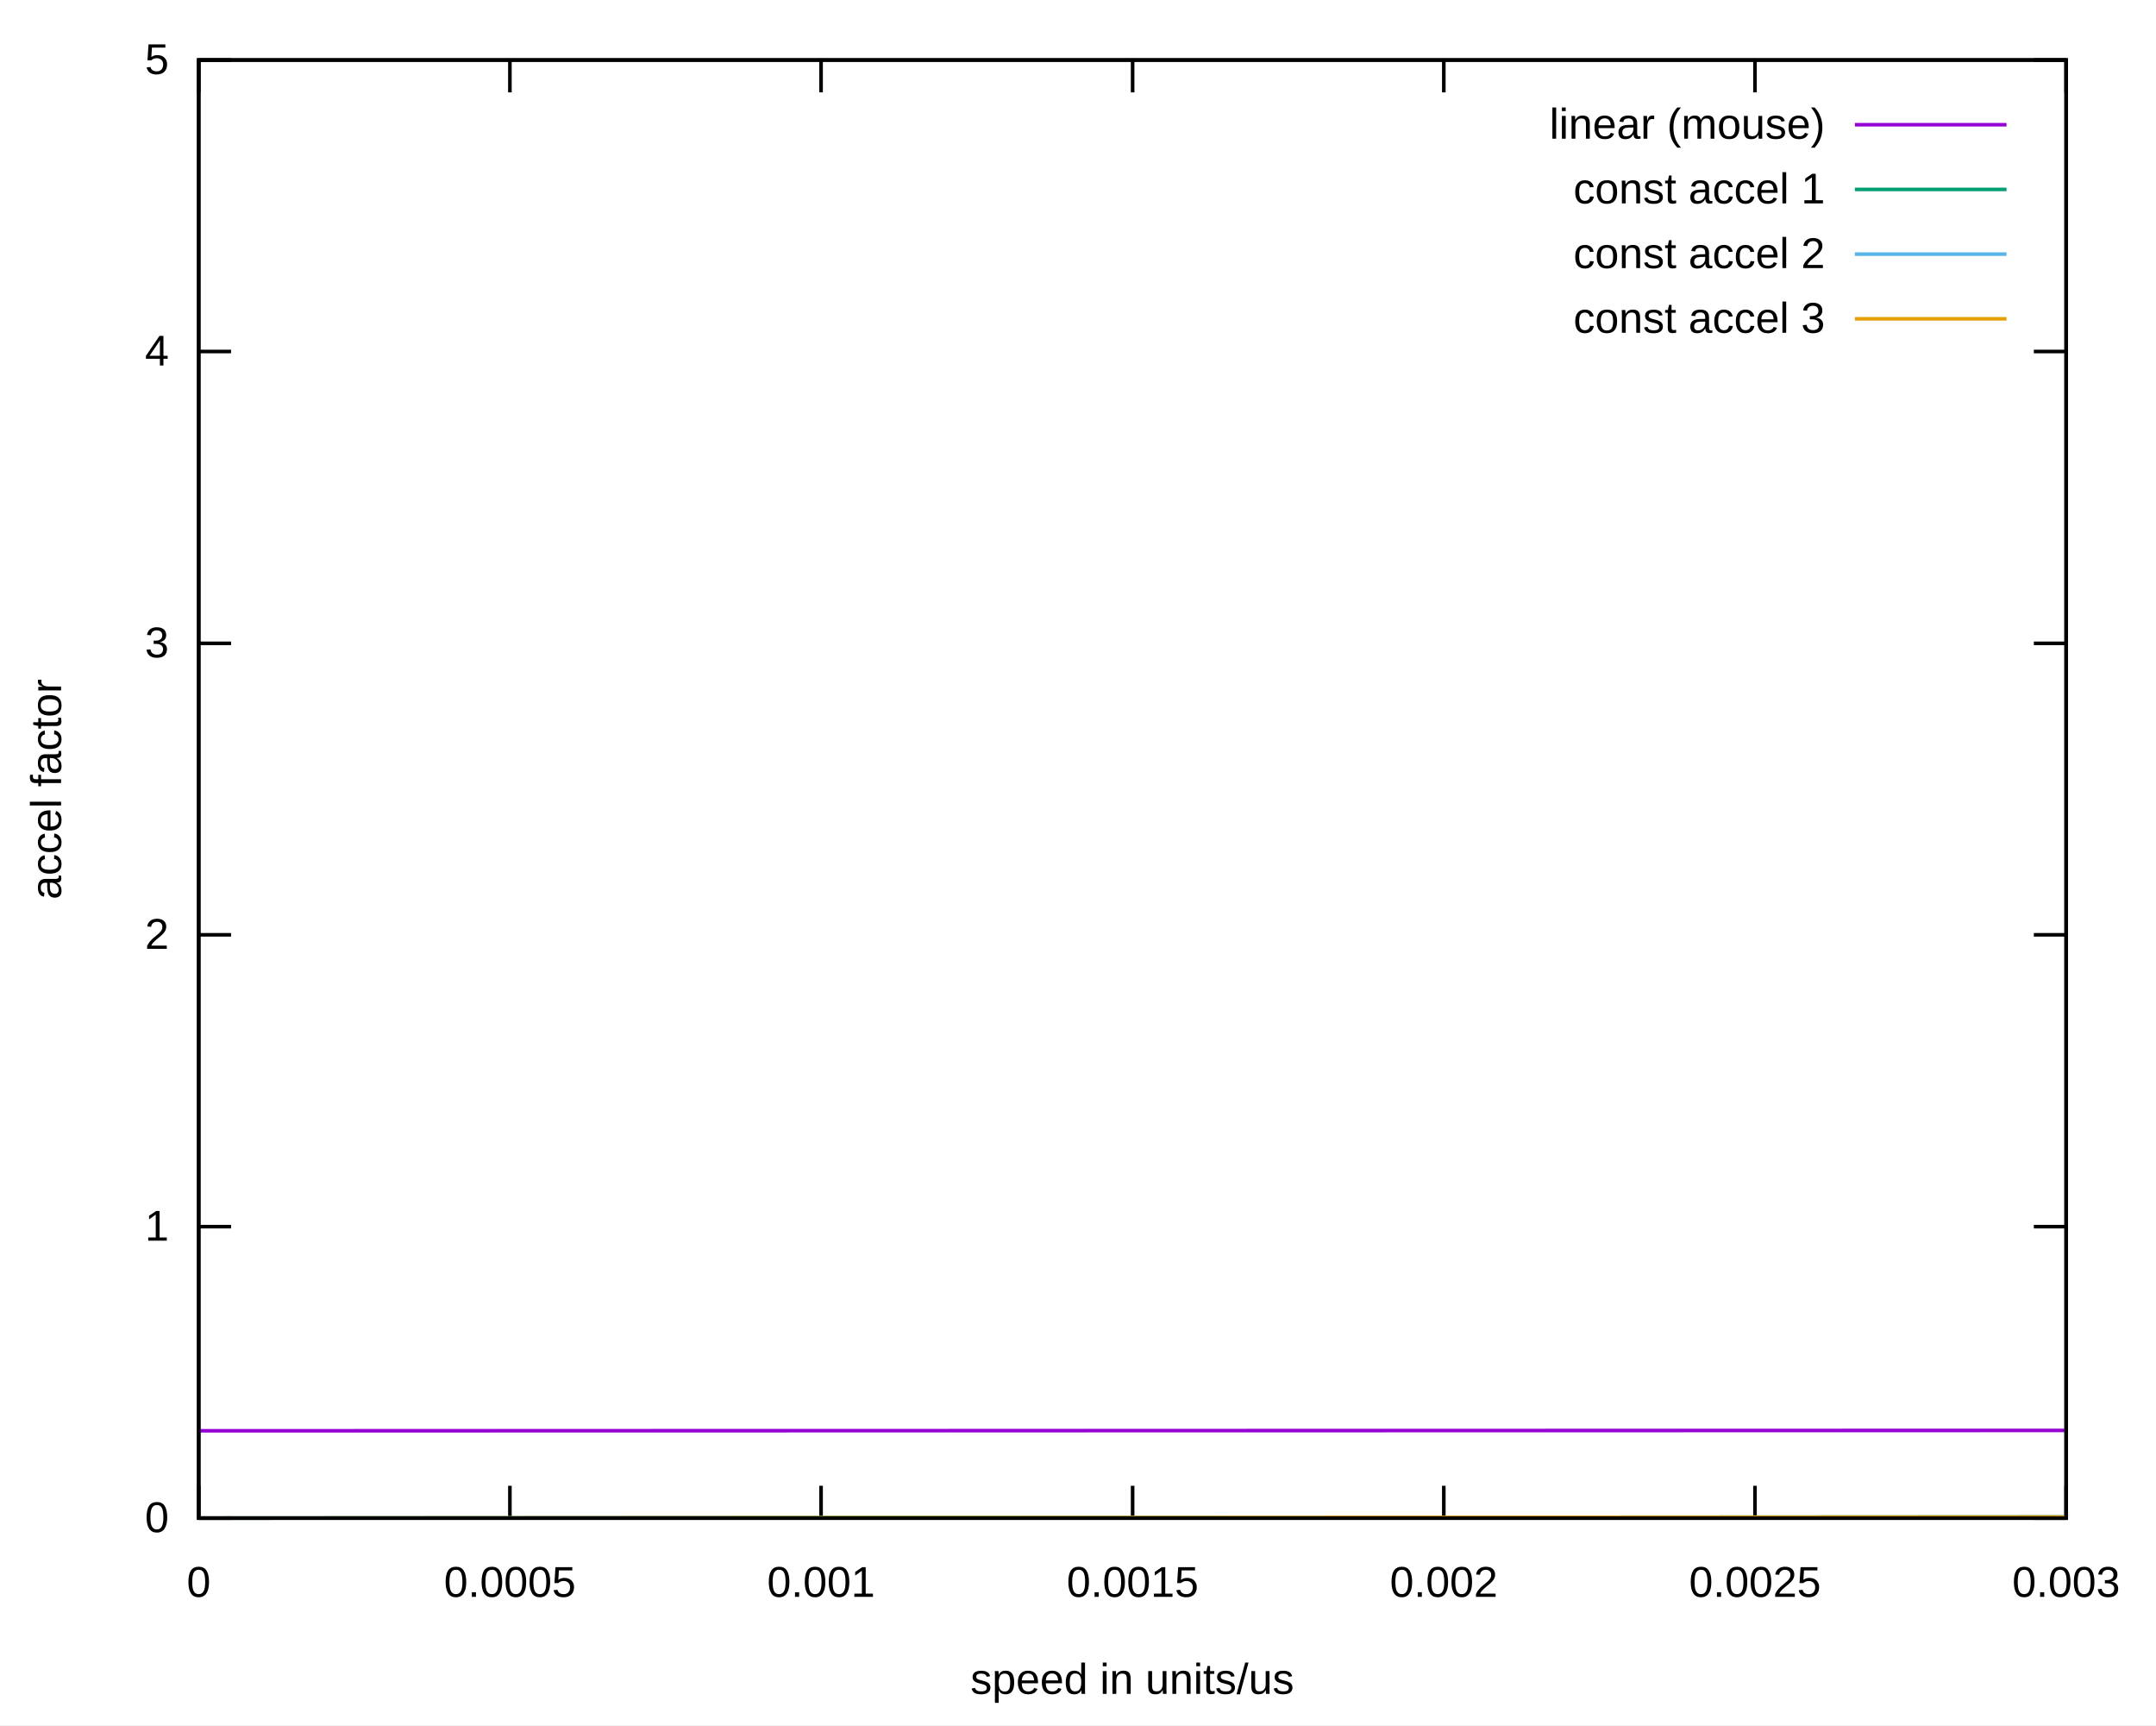
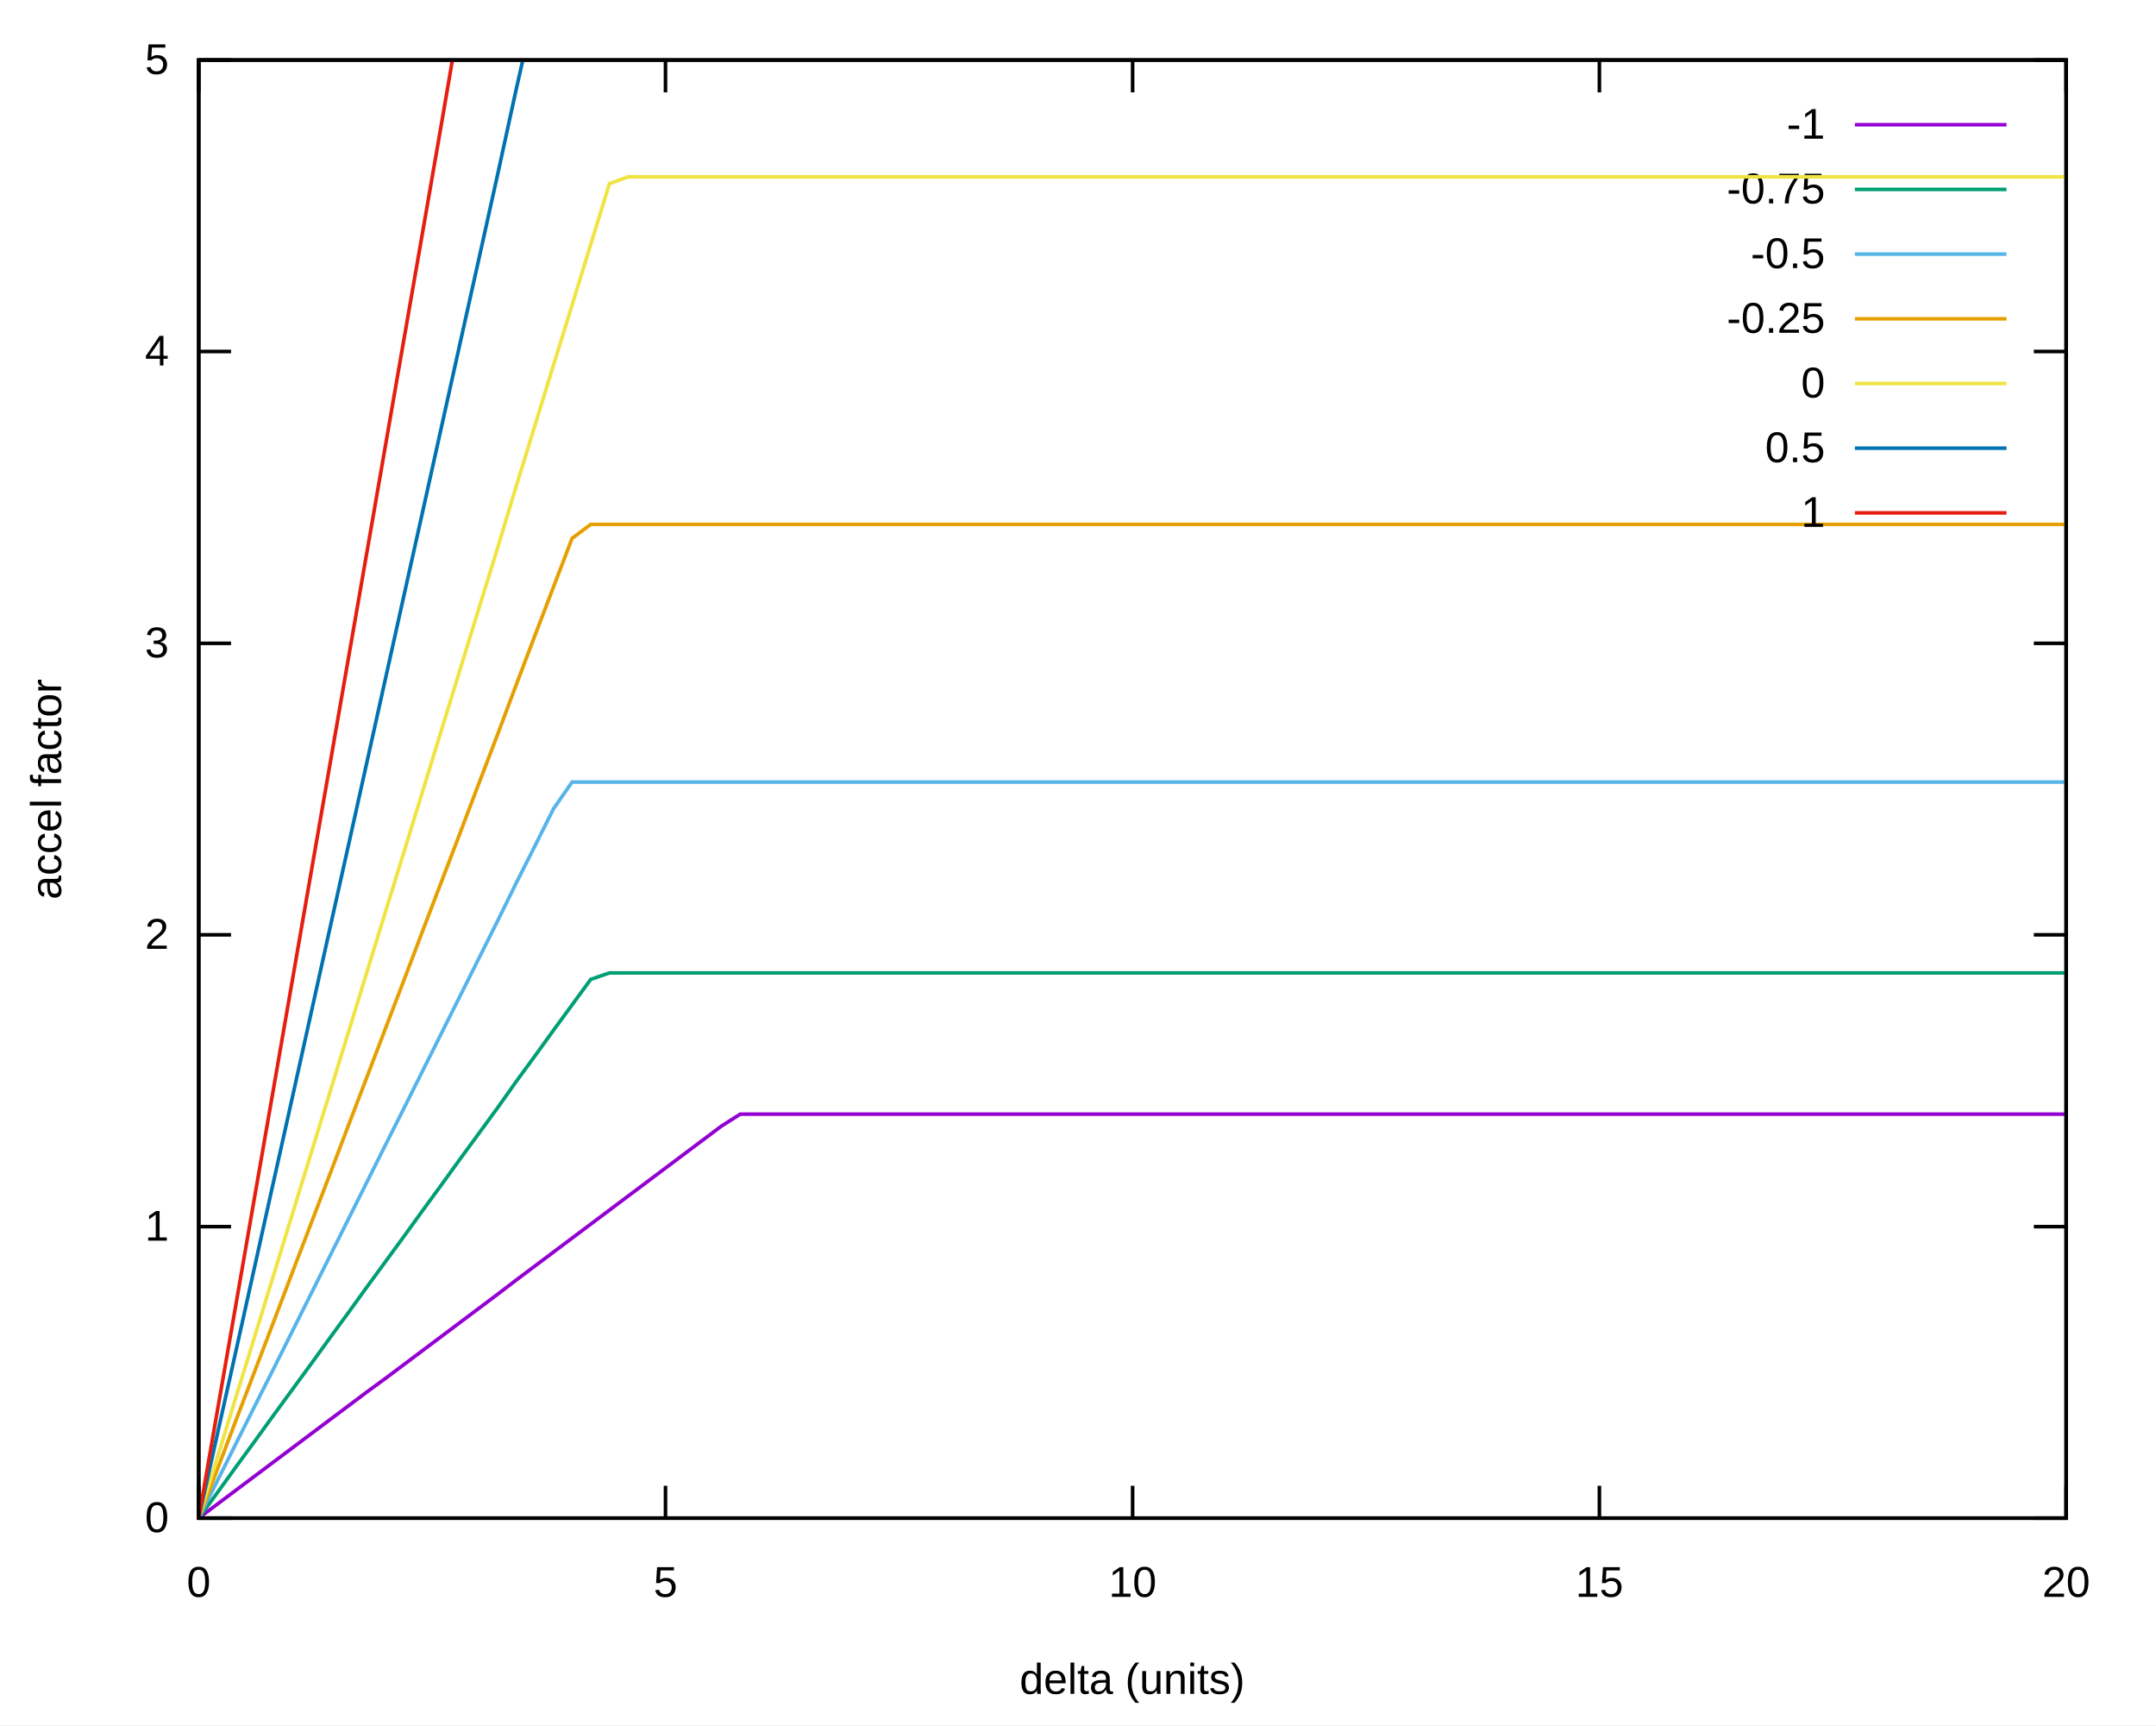
<svg xmlns="http://www.w3.org/2000/svg" xmlns:xlink="http://www.w3.org/1999/xlink" width="600" height="480" viewBox="0 0 600 480">
  <g id="gnuplot_canvas">
    <rect x="0" y="0" width="600" height="480" fill="#ffffff" />
    <defs>
      <circle id="gpDot" r="0.5" stroke-width="0.5" />
      <path id="gpPt0" stroke-width="0.222" stroke="currentColor" d="M-1,0 h2 M0,-1 v2" />
      <path id="gpPt1" stroke-width="0.222" stroke="currentColor" d="M-1,-1 L1,1 M1,-1 L-1,1" />
      <path id="gpPt2" stroke-width="0.222" stroke="currentColor" d="M-1,0 L1,0 M0,-1 L0,1 M-1,-1 L1,1 M-1,1 L1,-1" />
      <rect id="gpPt3" stroke-width="0.222" stroke="currentColor" x="-1" y="-1" width="2" height="2" />
      <rect id="gpPt4" stroke-width="0.222" stroke="currentColor" fill="currentColor" x="-1" y="-1" width="2" height="2" />
      <circle id="gpPt5" stroke-width="0.222" stroke="currentColor" cx="0" cy="0" r="1" />
      <use xlink:href="#gpPt5" id="gpPt6" fill="currentColor" stroke="none" />
      <path id="gpPt7" stroke-width="0.222" stroke="currentColor" d="M0,-1.33 L-1.33,0.67 L1.33,0.67 z" />
      <use xlink:href="#gpPt7" id="gpPt8" fill="currentColor" stroke="none" />
      <use xlink:href="#gpPt7" id="gpPt9" stroke="currentColor" transform="rotate(180)" />
      <use xlink:href="#gpPt9" id="gpPt10" fill="currentColor" stroke="none" />
      <use xlink:href="#gpPt3" id="gpPt11" stroke="currentColor" transform="rotate(45)" />
      <use xlink:href="#gpPt11" id="gpPt12" fill="currentColor" stroke="none" />
      <path id="gpPt13" stroke-width="0.222" stroke="currentColor" d="M0,1.330 L1.265,0.411 L0.782,-1.067 L-0.782,-1.076 L-1.265,0.411 z" />
      <use xlink:href="#gpPt13" id="gpPt14" fill="currentColor" stroke="none" />
      <filter id="textbox" filterUnits="objectBoundingBox" x="0" y="0" height="1" width="1">
        <feFlood flood-color="#FFFFFF" flood-opacity="1" result="bgnd" />
        <feComposite in="SourceGraphic" in2="bgnd" operator="atop" />
      </filter>
      <filter id="greybox" filterUnits="objectBoundingBox" x="0" y="0" height="1" width="1">
        <feFlood flood-color="lightgrey" flood-opacity="1" result="grey" />
        <feComposite in="SourceGraphic" in2="grey" operator="atop" />
      </filter>
    </defs>
    <g fill="none" color="#FFFFFF" stroke="currentColor" stroke-width="1.00" stroke-linecap="butt" stroke-linejoin="miter">
</g>
    <g fill="none" color="black" stroke="currentColor" stroke-width="1.00" stroke-linecap="butt" stroke-linejoin="miter">
      <path stroke="black" d="M55.3,422.4 L64.3,422.4 M575.0,422.4 L566.0,422.4  " />
      <g transform="translate(47.0,426.3)" stroke="none" fill="black" font-family="Arial" font-size="12.00" text-anchor="end">
        <text>
          <tspan font-family="Arial"> 0</tspan>
        </text>
      </g>
    </g>
    <g fill="none" color="black" stroke="currentColor" stroke-width="1.00" stroke-linecap="butt" stroke-linejoin="miter">
      <path stroke="black" d="M55.3,341.3 L64.3,341.3 M575.0,341.3 L566.0,341.3  " />
      <g transform="translate(47.0,345.2)" stroke="none" fill="black" font-family="Arial" font-size="12.00" text-anchor="end">
        <text>
          <tspan font-family="Arial"> 1</tspan>
        </text>
      </g>
    </g>
    <g fill="none" color="black" stroke="currentColor" stroke-width="1.00" stroke-linecap="butt" stroke-linejoin="miter">
      <path stroke="black" d="M55.3,260.1 L64.3,260.1 M575.0,260.1 L566.0,260.1  " />
      <g transform="translate(47.0,264.0)" stroke="none" fill="black" font-family="Arial" font-size="12.00" text-anchor="end">
        <text>
          <tspan font-family="Arial"> 2</tspan>
        </text>
      </g>
    </g>
    <g fill="none" color="black" stroke="currentColor" stroke-width="1.00" stroke-linecap="butt" stroke-linejoin="miter">
      <path stroke="black" d="M55.3,179.0 L64.3,179.0 M575.0,179.0 L566.0,179.0  " />
      <g transform="translate(47.0,182.9)" stroke="none" fill="black" font-family="Arial" font-size="12.00" text-anchor="end">
        <text>
          <tspan font-family="Arial"> 3</tspan>
        </text>
      </g>
    </g>
    <g fill="none" color="black" stroke="currentColor" stroke-width="1.00" stroke-linecap="butt" stroke-linejoin="miter">
      <path stroke="black" d="M55.3,97.8 L64.3,97.8 M575.0,97.8 L566.0,97.8  " />
      <g transform="translate(47.0,101.7)" stroke="none" fill="black" font-family="Arial" font-size="12.00" text-anchor="end">
        <text>
          <tspan font-family="Arial"> 4</tspan>
        </text>
      </g>
    </g>
    <g fill="none" color="black" stroke="currentColor" stroke-width="1.00" stroke-linecap="butt" stroke-linejoin="miter">
      <path stroke="black" d="M55.3,16.7 L64.3,16.7 M575.0,16.7 L566.0,16.7  " />
      <g transform="translate(47.0,20.6)" stroke="none" fill="black" font-family="Arial" font-size="12.00" text-anchor="end">
        <text>
          <tspan font-family="Arial"> 5</tspan>
        </text>
      </g>
    </g>
    <g fill="none" color="black" stroke="currentColor" stroke-width="1.00" stroke-linecap="butt" stroke-linejoin="miter">
      <path stroke="black" d="M55.3,422.4 L55.3,413.4 M55.3,16.7 L55.3,25.7  " />
      <g transform="translate(55.3,444.3)" stroke="none" fill="black" font-family="Arial" font-size="12.00" text-anchor="middle">
        <text>
          <tspan font-family="Arial"> 0</tspan>
        </text>
      </g>
    </g>
    <g fill="none" color="black" stroke="currentColor" stroke-width="1.00" stroke-linecap="butt" stroke-linejoin="miter">
-       <path stroke="black" d="M141.9,422.4 L141.9,413.4 M141.9,16.7 L141.9,25.7  " />
-       <g transform="translate(141.9,444.3)" stroke="none" fill="black" font-family="Arial" font-size="12.00" text-anchor="middle">
-         <text>
-           <tspan font-family="Arial"> 0.0005</tspan>
-         </text>
-       </g>
-     </g>
-     <g fill="none" color="black" stroke="currentColor" stroke-width="1.00" stroke-linecap="butt" stroke-linejoin="miter">
-       <path stroke="black" d="M228.5,422.4 L228.5,413.4 M228.5,16.7 L228.5,25.7  " />
-       <g transform="translate(228.5,444.3)" stroke="none" fill="black" font-family="Arial" font-size="12.00" text-anchor="middle">
-         <text>
-           <tspan font-family="Arial"> 0.001</tspan>
+       <path stroke="black" d="M185.2,422.4 L185.2,413.4 M185.2,16.7 L185.2,25.7  " />
+       <g transform="translate(185.2,444.3)" stroke="none" fill="black" font-family="Arial" font-size="12.00" text-anchor="middle">
+         <text>
+           <tspan font-family="Arial"> 5</tspan>
        </text>
      </g>
    </g>
    <g fill="none" color="black" stroke="currentColor" stroke-width="1.00" stroke-linecap="butt" stroke-linejoin="miter">
      <path stroke="black" d="M315.2,422.4 L315.2,413.4 M315.2,16.7 L315.2,25.7  " />
      <g transform="translate(315.2,444.3)" stroke="none" fill="black" font-family="Arial" font-size="12.00" text-anchor="middle">
        <text>
-           <tspan font-family="Arial"> 0.0015</tspan>
-         </text>
-       </g>
-     </g>
-     <g fill="none" color="black" stroke="currentColor" stroke-width="1.00" stroke-linecap="butt" stroke-linejoin="miter">
-       <path stroke="black" d="M401.8,422.4 L401.8,413.4 M401.8,16.7 L401.8,25.7  " />
-       <g transform="translate(401.8,444.3)" stroke="none" fill="black" font-family="Arial" font-size="12.00" text-anchor="middle">
-         <text>
-           <tspan font-family="Arial"> 0.002</tspan>
-         </text>
-       </g>
-     </g>
-     <g fill="none" color="black" stroke="currentColor" stroke-width="1.00" stroke-linecap="butt" stroke-linejoin="miter">
-       <path stroke="black" d="M488.4,422.4 L488.4,413.4 M488.4,16.7 L488.4,25.7  " />
-       <g transform="translate(488.4,444.3)" stroke="none" fill="black" font-family="Arial" font-size="12.00" text-anchor="middle">
-         <text>
-           <tspan font-family="Arial"> 0.0025</tspan>
+           <tspan font-family="Arial"> 10</tspan>
+         </text>
+       </g>
+     </g>
+     <g fill="none" color="black" stroke="currentColor" stroke-width="1.00" stroke-linecap="butt" stroke-linejoin="miter">
+       <path stroke="black" d="M445.1,422.4 L445.1,413.4 M445.1,16.7 L445.1,25.7  " />
+       <g transform="translate(445.1,444.3)" stroke="none" fill="black" font-family="Arial" font-size="12.00" text-anchor="middle">
+         <text>
+           <tspan font-family="Arial"> 15</tspan>
        </text>
      </g>
    </g>
    <g fill="none" color="black" stroke="currentColor" stroke-width="1.00" stroke-linecap="butt" stroke-linejoin="miter">
      <path stroke="black" d="M575.0,422.4 L575.0,413.4 M575.0,16.7 L575.0,25.7  " />
      <g transform="translate(575.0,444.3)" stroke="none" fill="black" font-family="Arial" font-size="12.00" text-anchor="middle">
        <text>
-           <tspan font-family="Arial"> 0.003</tspan>
+           <tspan font-family="Arial"> 20</tspan>
        </text>
      </g>
    </g>
    <g fill="none" color="black" stroke="currentColor" stroke-width="1.00" stroke-linecap="butt" stroke-linejoin="miter">
</g>
    <g fill="none" color="black" stroke="currentColor" stroke-width="1.00" stroke-linecap="butt" stroke-linejoin="miter">
      <path stroke="black" d="M55.3,16.7 L55.3,422.4 L575.0,422.4 L575.0,16.7 L55.3,16.7 Z  " />
    </g>
    <g fill="none" color="black" stroke="currentColor" stroke-width="1.00" stroke-linecap="butt" stroke-linejoin="miter">
      <g transform="translate(17.0,219.6) rotate(270)" stroke="none" fill="black" font-family="Arial" font-size="12.00" text-anchor="middle">
        <text>
          <tspan font-family="Arial">accel factor</tspan>
        </text>
      </g>
    </g>
    <g fill="none" color="black" stroke="currentColor" stroke-width="1.00" stroke-linecap="butt" stroke-linejoin="miter">
      <g transform="translate(315.1,471.3)" stroke="none" fill="black" font-family="Arial" font-size="12.00" text-anchor="middle">
        <text>
-           <tspan font-family="Arial">speed in units/us</tspan>
+           <tspan font-family="Arial">delta (units)</tspan>
        </text>
      </g>
    </g>
    <g fill="none" color="black" stroke="currentColor" stroke-width="1.00" stroke-linecap="butt" stroke-linejoin="miter">
</g>
    <g id="gnuplot_plot_1">
      <g fill="none" color="black" stroke="currentColor" stroke-width="1.00" stroke-linecap="butt" stroke-linejoin="miter">
        <g transform="translate(507.9,38.6)" stroke="none" fill="black" font-family="Arial" font-size="12.00" text-anchor="end">
          <text>
-             <tspan font-family="Arial">linear (mouse)</tspan>
-           </text>
-         </g>
-       </g>
-       <g fill="none" color="black" stroke="currentColor" stroke-width="1.00" stroke-linecap="butt" stroke-linejoin="miter">
-         <path stroke="rgb(148,   0, 211)" d="M516.2,34.7 L558.4,34.7 M55.3,398.1 L575.0,398.0  " />
+             <tspan font-family="Arial">-1</tspan>
+           </text>
+         </g>
+       </g>
+       <g fill="none" color="black" stroke="currentColor" stroke-width="1.00" stroke-linecap="butt" stroke-linejoin="miter">
+         <path stroke="rgb(148,   0, 211)" d="M516.2,34.7 L558.4,34.7 M55.3,422.4 L60.5,418.5 L65.7,414.6 L70.9,410.7 L76.1,406.8 L81.3,402.9   L86.5,399.0 L91.7,395.1 L96.9,391.2 L102.1,387.3 L107.3,383.5 L112.5,379.6 L117.7,375.7 L122.9,371.8   L128.1,367.9 L133.3,364.0 L138.5,360.1 L143.6,356.2 L148.8,352.3 L154.0,348.4 L159.2,344.5 L164.4,340.6   L169.6,336.7 L174.8,332.8 L180.0,328.9 L185.2,325.0 L190.4,321.1 L195.6,317.2 L200.8,313.3 L206.0,310.0   L211.2,310.0 L216.4,310.0 L221.6,310.0 L226.8,310.0 L232.0,310.0 L237.2,310.0 L242.4,310.0 L247.6,310.0   L252.8,310.0 L258.0,310.0 L263.2,310.0 L268.4,310.0 L273.6,310.0 L278.8,310.0 L284.0,310.0 L289.2,310.0   L294.4,310.0 L299.6,310.0 L304.8,310.0 L310.0,310.0 L315.2,310.0 L320.3,310.0 L325.5,310.0 L330.7,310.0   L335.9,310.0 L341.1,310.0 L346.3,310.0 L351.5,310.0 L356.7,310.0 L361.9,310.0 L367.1,310.0 L372.3,310.0   L377.5,310.0 L382.7,310.0 L387.9,310.0 L393.1,310.0 L398.3,310.0 L403.5,310.0 L408.7,310.0 L413.9,310.0   L419.1,310.0 L424.3,310.0 L429.5,310.0 L434.7,310.0 L439.9,310.0 L445.1,310.0 L450.3,310.0 L455.5,310.0   L460.7,310.0 L465.9,310.0 L471.1,310.0 L476.3,310.0 L481.5,310.0 L486.7,310.0 L491.8,310.0 L497.0,310.0   L502.2,310.0 L507.4,310.0 L512.6,310.0 L517.8,310.0 L523.0,310.0 L528.2,310.0 L533.4,310.0 L538.6,310.0   L543.8,310.0 L549.0,310.0 L554.2,310.0 L559.4,310.0 L564.6,310.0 L569.8,310.0 L575.0,310.0  " />
      </g>
    </g>
    <g id="gnuplot_plot_2">
      <g fill="none" color="black" stroke="currentColor" stroke-width="1.00" stroke-linecap="butt" stroke-linejoin="miter">
        <g transform="translate(507.9,56.6)" stroke="none" fill="black" font-family="Arial" font-size="12.00" text-anchor="end">
          <text>
-             <tspan font-family="Arial">const accel 1</tspan>
-           </text>
-         </g>
-       </g>
-       <g fill="none" color="black" stroke="currentColor" stroke-width="1.00" stroke-linecap="butt" stroke-linejoin="miter">
-         <path stroke="rgb(  0, 158, 115)" d="M516.2,52.7 L558.4,52.7 M55.3,422.4 L575.0,422.1  " />
+             <tspan font-family="Arial">-0.75</tspan>
+           </text>
+         </g>
+       </g>
+       <g fill="none" color="black" stroke="currentColor" stroke-width="1.00" stroke-linecap="butt" stroke-linejoin="miter">
+         <path stroke="rgb(  0, 158, 115)" d="M516.2,52.7 L558.4,52.7 M55.3,422.4 L60.5,415.3 L65.7,408.1 L70.9,401.0 L76.1,393.8 L81.3,386.7   L86.5,379.6 L91.7,372.4 L96.9,365.3 L102.1,358.1 L107.3,351.0 L112.5,343.9 L117.7,336.7 L122.9,329.6   L128.1,322.4 L133.3,315.3 L138.5,308.2 L143.6,301.0 L148.8,293.9 L154.0,286.7 L159.2,279.6 L164.4,272.5   L169.6,270.7 L174.8,270.7 L180.0,270.7 L185.2,270.7 L190.4,270.7 L195.6,270.7 L200.8,270.7 L206.0,270.7   L211.2,270.7 L216.4,270.7 L221.6,270.7 L226.8,270.7 L232.0,270.7 L237.2,270.7 L242.4,270.7 L247.6,270.7   L252.8,270.7 L258.0,270.7 L263.2,270.7 L268.4,270.7 L273.6,270.7 L278.8,270.7 L284.0,270.7 L289.2,270.7   L294.4,270.7 L299.6,270.7 L304.8,270.7 L310.0,270.7 L315.2,270.7 L320.3,270.7 L325.5,270.7 L330.7,270.7   L335.9,270.7 L341.1,270.7 L346.3,270.7 L351.5,270.7 L356.7,270.7 L361.9,270.7 L367.1,270.7 L372.3,270.7   L377.5,270.7 L382.7,270.7 L387.9,270.7 L393.1,270.7 L398.3,270.7 L403.5,270.7 L408.7,270.7 L413.9,270.7   L419.1,270.7 L424.3,270.7 L429.5,270.7 L434.7,270.7 L439.9,270.7 L445.1,270.7 L450.3,270.7 L455.5,270.7   L460.7,270.7 L465.9,270.7 L471.1,270.7 L476.3,270.7 L481.5,270.7 L486.7,270.7 L491.8,270.7 L497.0,270.7   L502.2,270.7 L507.4,270.7 L512.6,270.7 L517.8,270.7 L523.0,270.7 L528.2,270.7 L533.4,270.7 L538.6,270.7   L543.8,270.7 L549.0,270.7 L554.2,270.7 L559.4,270.7 L564.6,270.7 L569.8,270.7 L575.0,270.7  " />
      </g>
    </g>
    <g id="gnuplot_plot_3">
      <g fill="none" color="black" stroke="currentColor" stroke-width="1.00" stroke-linecap="butt" stroke-linejoin="miter">
        <g transform="translate(507.9,74.6)" stroke="none" fill="black" font-family="Arial" font-size="12.00" text-anchor="end">
          <text>
-             <tspan font-family="Arial">const accel 2</tspan>
-           </text>
-         </g>
-       </g>
-       <g fill="none" color="black" stroke="currentColor" stroke-width="1.00" stroke-linecap="butt" stroke-linejoin="miter">
-         <path stroke="rgb( 86, 180, 233)" d="M516.2,70.7 L558.4,70.7 M55.3,422.4 L575.0,422.1  " />
+             <tspan font-family="Arial">-0.5</tspan>
+           </text>
+         </g>
+       </g>
+       <g fill="none" color="black" stroke="currentColor" stroke-width="1.00" stroke-linecap="butt" stroke-linejoin="miter">
+         <path stroke="rgb( 86, 180, 233)" d="M516.2,70.7 L558.4,70.7 M55.3,422.4 L60.5,412.0 L65.7,401.6 L70.9,391.2 L76.1,380.9 L81.3,370.5   L86.5,360.1 L91.7,349.7 L96.9,339.3 L102.1,328.9 L107.3,318.5 L112.5,308.2 L117.7,297.8 L122.9,287.4   L128.1,277.0 L133.3,266.6 L138.5,256.2 L143.6,245.8 L148.8,235.5 L154.0,225.1 L159.2,217.6 L164.4,217.6   L169.6,217.6 L174.8,217.6 L180.0,217.6 L185.2,217.6 L190.4,217.6 L195.6,217.6 L200.8,217.6 L206.0,217.6   L211.2,217.6 L216.4,217.6 L221.6,217.6 L226.8,217.6 L232.0,217.6 L237.2,217.6 L242.4,217.6 L247.6,217.6   L252.8,217.6 L258.0,217.6 L263.2,217.6 L268.4,217.6 L273.6,217.6 L278.8,217.6 L284.0,217.6 L289.2,217.6   L294.4,217.6 L299.6,217.6 L304.8,217.6 L310.0,217.6 L315.2,217.6 L320.3,217.6 L325.5,217.6 L330.7,217.6   L335.9,217.6 L341.1,217.6 L346.3,217.6 L351.5,217.6 L356.7,217.6 L361.9,217.6 L367.1,217.6 L372.3,217.6   L377.5,217.6 L382.7,217.6 L387.9,217.6 L393.1,217.6 L398.3,217.6 L403.5,217.6 L408.7,217.6 L413.9,217.6   L419.1,217.6 L424.3,217.6 L429.5,217.6 L434.7,217.6 L439.9,217.6 L445.1,217.6 L450.3,217.6 L455.5,217.6   L460.7,217.6 L465.9,217.6 L471.1,217.6 L476.3,217.6 L481.5,217.6 L486.7,217.6 L491.8,217.6 L497.0,217.6   L502.2,217.6 L507.4,217.6 L512.6,217.6 L517.8,217.6 L523.0,217.6 L528.2,217.6 L533.4,217.6 L538.6,217.6   L543.8,217.6 L549.0,217.6 L554.2,217.6 L559.4,217.6 L564.6,217.6 L569.8,217.6 L575.0,217.6  " />
      </g>
    </g>
    <g id="gnuplot_plot_4">
      <g fill="none" color="black" stroke="currentColor" stroke-width="1.00" stroke-linecap="butt" stroke-linejoin="miter">
        <g transform="translate(507.9,92.6)" stroke="none" fill="black" font-family="Arial" font-size="12.00" text-anchor="end">
          <text>
-             <tspan font-family="Arial">const accel 3</tspan>
-           </text>
-         </g>
-       </g>
-       <g fill="none" color="black" stroke="currentColor" stroke-width="1.00" stroke-linecap="butt" stroke-linejoin="miter">
-         <path stroke="rgb(230, 159,   0)" d="M516.2,88.7 L558.4,88.7 M55.3,422.4 L575.0,422.1  " />
-       </g>
-     </g>
-     <g fill="none" color="#FFFFFF" stroke="rgb(230, 159,   0)" stroke-width="2.00" stroke-linecap="butt" stroke-linejoin="miter">
+             <tspan font-family="Arial">-0.25</tspan>
+           </text>
+         </g>
+       </g>
+       <g fill="none" color="black" stroke="currentColor" stroke-width="1.00" stroke-linecap="butt" stroke-linejoin="miter">
+         <path stroke="rgb(230, 159,   0)" d="M516.2,88.7 L558.4,88.7 M55.3,422.4 L60.5,408.8 L65.7,395.1 L70.9,381.5 L76.1,367.9 L81.3,354.2   L86.5,340.6 L91.7,327.0 L96.9,313.3 L102.1,299.7 L107.3,286.1 L112.5,272.5 L117.7,258.8 L122.9,245.2   L128.1,231.6 L133.3,217.9 L138.5,204.3 L143.6,190.7 L148.8,177.0 L154.0,163.4 L159.2,149.8 L164.4,145.9   L169.6,145.9 L174.8,145.9 L180.0,145.9 L185.2,145.9 L190.4,145.9 L195.6,145.9 L200.8,145.9 L206.0,145.9   L211.2,145.9 L216.4,145.9 L221.6,145.9 L226.8,145.9 L232.0,145.9 L237.2,145.9 L242.4,145.9 L247.6,145.9   L252.8,145.9 L258.0,145.9 L263.2,145.9 L268.4,145.9 L273.6,145.9 L278.8,145.9 L284.0,145.9 L289.2,145.9   L294.4,145.9 L299.6,145.9 L304.8,145.9 L310.0,145.9 L315.2,145.9 L320.3,145.9 L325.5,145.9 L330.7,145.9   L335.9,145.9 L341.1,145.9 L346.3,145.9 L351.5,145.9 L356.7,145.9 L361.9,145.9 L367.1,145.9 L372.3,145.9   L377.5,145.9 L382.7,145.9 L387.9,145.9 L393.1,145.9 L398.3,145.9 L403.5,145.9 L408.7,145.9 L413.9,145.9   L419.1,145.9 L424.3,145.9 L429.5,145.9 L434.7,145.9 L439.9,145.9 L445.1,145.9 L450.3,145.9 L455.5,145.9   L460.7,145.9 L465.9,145.9 L471.1,145.9 L476.3,145.9 L481.5,145.9 L486.7,145.9 L491.8,145.9 L497.0,145.9   L502.2,145.9 L507.4,145.9 L512.6,145.9 L517.8,145.9 L523.0,145.9 L528.2,145.9 L533.4,145.9 L538.6,145.9   L543.8,145.9 L549.0,145.9 L554.2,145.9 L559.4,145.9 L564.6,145.9 L569.8,145.9 L575.0,145.9  " />
+       </g>
+     </g>
+     <g id="gnuplot_plot_5">
+       <g fill="none" color="black" stroke="currentColor" stroke-width="1.00" stroke-linecap="butt" stroke-linejoin="miter">
+         <g transform="translate(507.9,110.6)" stroke="none" fill="black" font-family="Arial" font-size="12.00" text-anchor="end">
+           <text>
+             <tspan font-family="Arial">0</tspan>
+           </text>
+         </g>
+       </g>
+       <g fill="none" color="black" stroke="currentColor" stroke-width="1.00" stroke-linecap="butt" stroke-linejoin="miter">
+         <path stroke="rgb(240, 228,  66)" d="M516.2,106.7 L558.4,106.7 M55.3,422.4 L60.5,405.5 L65.7,388.6 L70.9,371.8 L76.1,354.9 L81.3,338.0   L86.5,321.1 L91.7,304.3 L96.9,287.4 L102.1,270.5 L107.3,253.6 L112.5,236.8 L117.7,219.9 L122.9,203.0   L128.1,186.1 L133.3,169.2 L138.5,152.4 L143.6,135.5 L148.8,118.6 L154.0,101.7 L159.2,84.9 L164.4,68.0   L169.6,51.1 L174.8,49.2 L180.0,49.2 L185.2,49.2 L190.4,49.2 L195.6,49.2 L200.8,49.2 L206.0,49.2   L211.2,49.2 L216.4,49.2 L221.6,49.2 L226.8,49.2 L232.0,49.2 L237.2,49.2 L242.4,49.2 L247.6,49.2   L252.8,49.2 L258.0,49.2 L263.2,49.2 L268.4,49.2 L273.6,49.2 L278.8,49.2 L284.0,49.2 L289.2,49.2   L294.4,49.2 L299.6,49.2 L304.8,49.2 L310.0,49.2 L315.2,49.2 L320.3,49.2 L325.5,49.2 L330.7,49.2   L335.9,49.2 L341.1,49.2 L346.3,49.2 L351.5,49.2 L356.7,49.2 L361.9,49.2 L367.1,49.2 L372.3,49.2   L377.5,49.2 L382.7,49.2 L387.9,49.2 L393.1,49.2 L398.3,49.2 L403.5,49.2 L408.7,49.2 L413.9,49.2   L419.1,49.2 L424.3,49.2 L429.5,49.2 L434.7,49.2 L439.9,49.2 L445.1,49.2 L450.3,49.2 L455.5,49.2   L460.7,49.2 L465.9,49.2 L471.1,49.2 L476.3,49.2 L481.5,49.2 L486.7,49.2 L491.8,49.2 L497.0,49.2   L502.2,49.2 L507.4,49.2 L512.6,49.2 L517.8,49.2 L523.0,49.2 L528.2,49.2 L533.4,49.2 L538.6,49.2   L543.8,49.2 L549.0,49.2 L554.2,49.2 L559.4,49.2 L564.6,49.2 L569.8,49.2 L575.0,49.2  " />
+       </g>
+     </g>
+     <g id="gnuplot_plot_6">
+       <g fill="none" color="black" stroke="currentColor" stroke-width="1.00" stroke-linecap="butt" stroke-linejoin="miter">
+         <g transform="translate(507.9,128.6)" stroke="none" fill="black" font-family="Arial" font-size="12.00" text-anchor="end">
+           <text>
+             <tspan font-family="Arial">0.5</tspan>
+           </text>
+         </g>
+       </g>
+       <g fill="none" color="black" stroke="currentColor" stroke-width="1.00" stroke-linecap="butt" stroke-linejoin="miter">
+         <path stroke="rgb(  0, 114, 178)" d="M516.2,124.7 L558.4,124.7 M55.3,422.4 L60.5,399.0 L65.7,375.7 L70.9,352.3 L76.1,328.9 L81.3,305.6   L86.5,282.2 L91.7,258.8 L96.9,235.5 L102.1,212.1 L107.3,188.7 L112.5,165.3 L117.7,142.0 L122.9,118.6   L128.1,95.2 L133.3,71.9 L138.5,48.5 L143.6,25.1 L145.5,16.7  " />
+       </g>
+     </g>
+     <g id="gnuplot_plot_7">
+       <g fill="none" color="black" stroke="currentColor" stroke-width="1.00" stroke-linecap="butt" stroke-linejoin="miter">
+         <g transform="translate(507.9,146.6)" stroke="none" fill="black" font-family="Arial" font-size="12.00" text-anchor="end">
+           <text>
+             <tspan font-family="Arial">1</tspan>
+           </text>
+         </g>
+       </g>
+       <g fill="none" color="black" stroke="currentColor" stroke-width="1.00" stroke-linecap="butt" stroke-linejoin="miter">
+         <path stroke="rgb(229,  30,  16)" d="M516.2,142.7 L558.4,142.7 M55.3,422.4 L60.5,392.5 L65.7,362.7 L70.9,332.8 L76.1,303.0 L81.3,273.1   L86.5,243.2 L91.7,213.4 L96.9,183.5 L102.1,153.7 L107.3,123.8 L112.5,93.9 L117.7,64.1 L122.9,34.2   L125.9,16.7  " />
+       </g>
+     </g>
+     <g fill="none" color="#FFFFFF" stroke="rgb(229,  30,  16)" stroke-width="2.00" stroke-linecap="butt" stroke-linejoin="miter">
</g>
    <g fill="none" color="black" stroke="currentColor" stroke-width="2.00" stroke-linecap="butt" stroke-linejoin="miter">
</g>
    <g fill="none" color="black" stroke="black" stroke-width="1.00" stroke-linecap="butt" stroke-linejoin="miter">
</g>
    <g fill="none" color="black" stroke="currentColor" stroke-width="1.00" stroke-linecap="butt" stroke-linejoin="miter">
      <path stroke="black" d="M55.3,16.7 L55.3,422.4 L575.0,422.4 L575.0,16.7 L55.3,16.7 Z  " />
    </g>
    <g fill="none" color="black" stroke="currentColor" stroke-width="1.00" stroke-linecap="butt" stroke-linejoin="miter">
</g>
  </g>
</svg>
